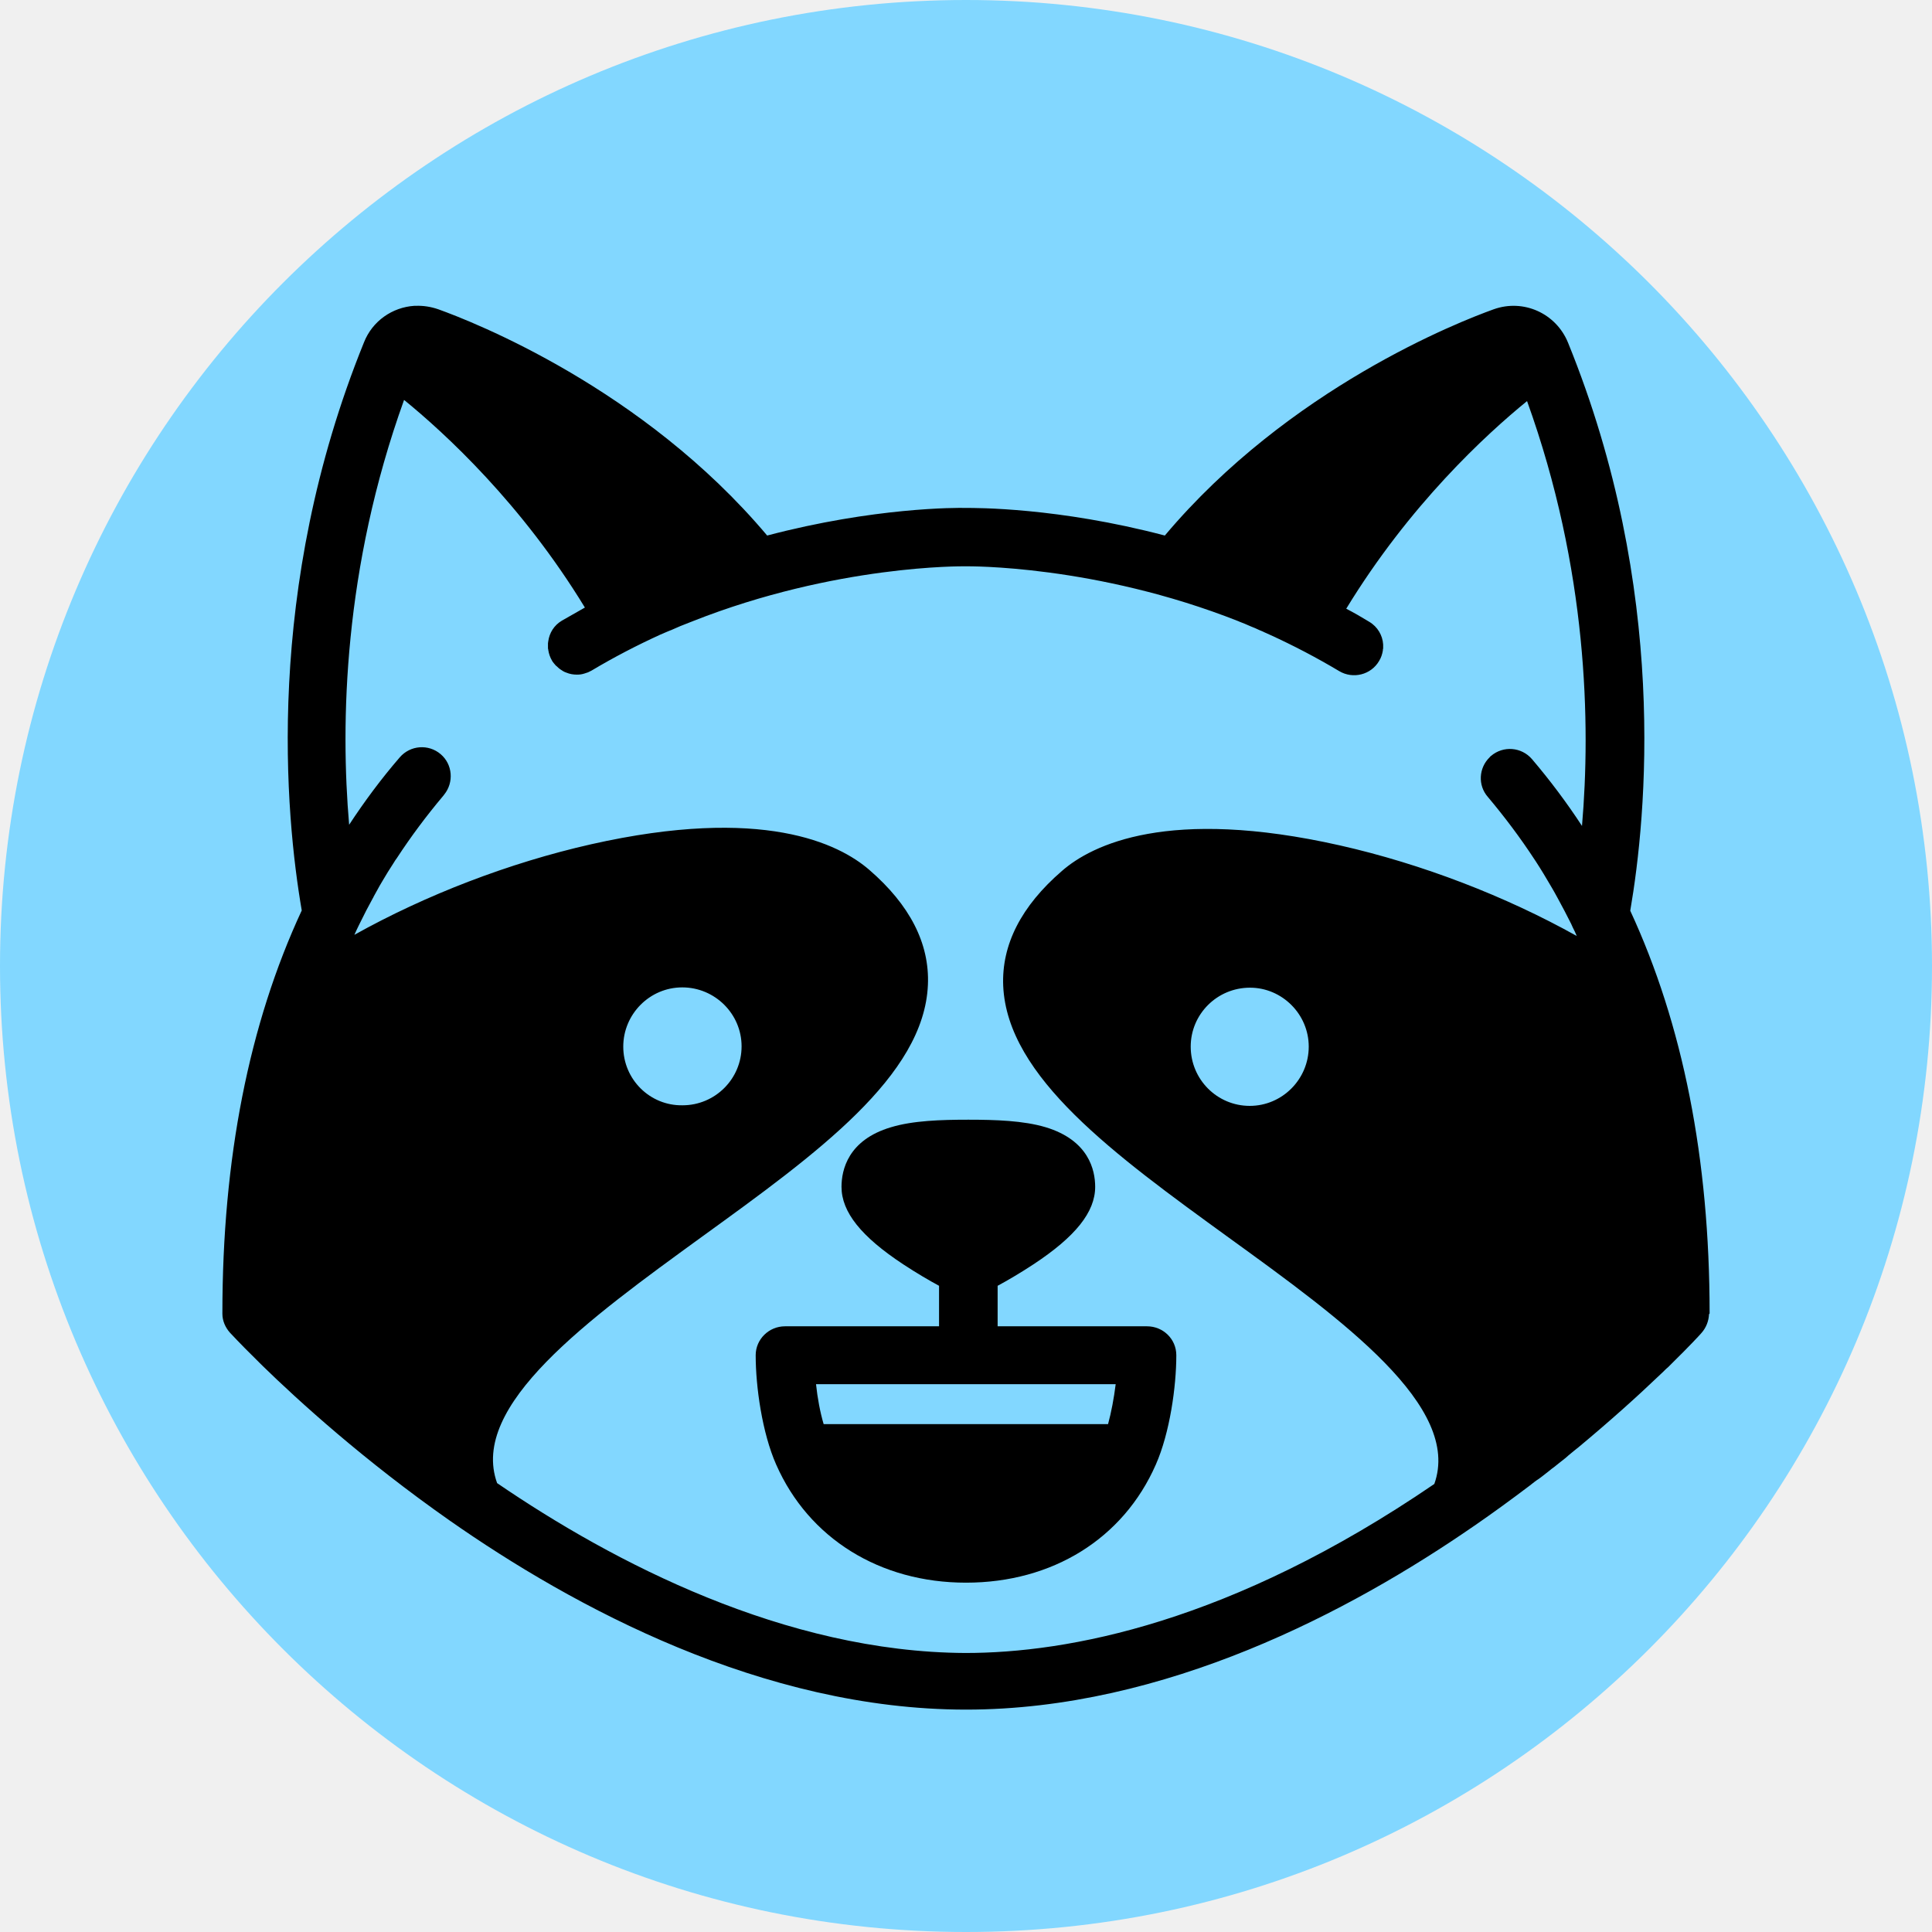
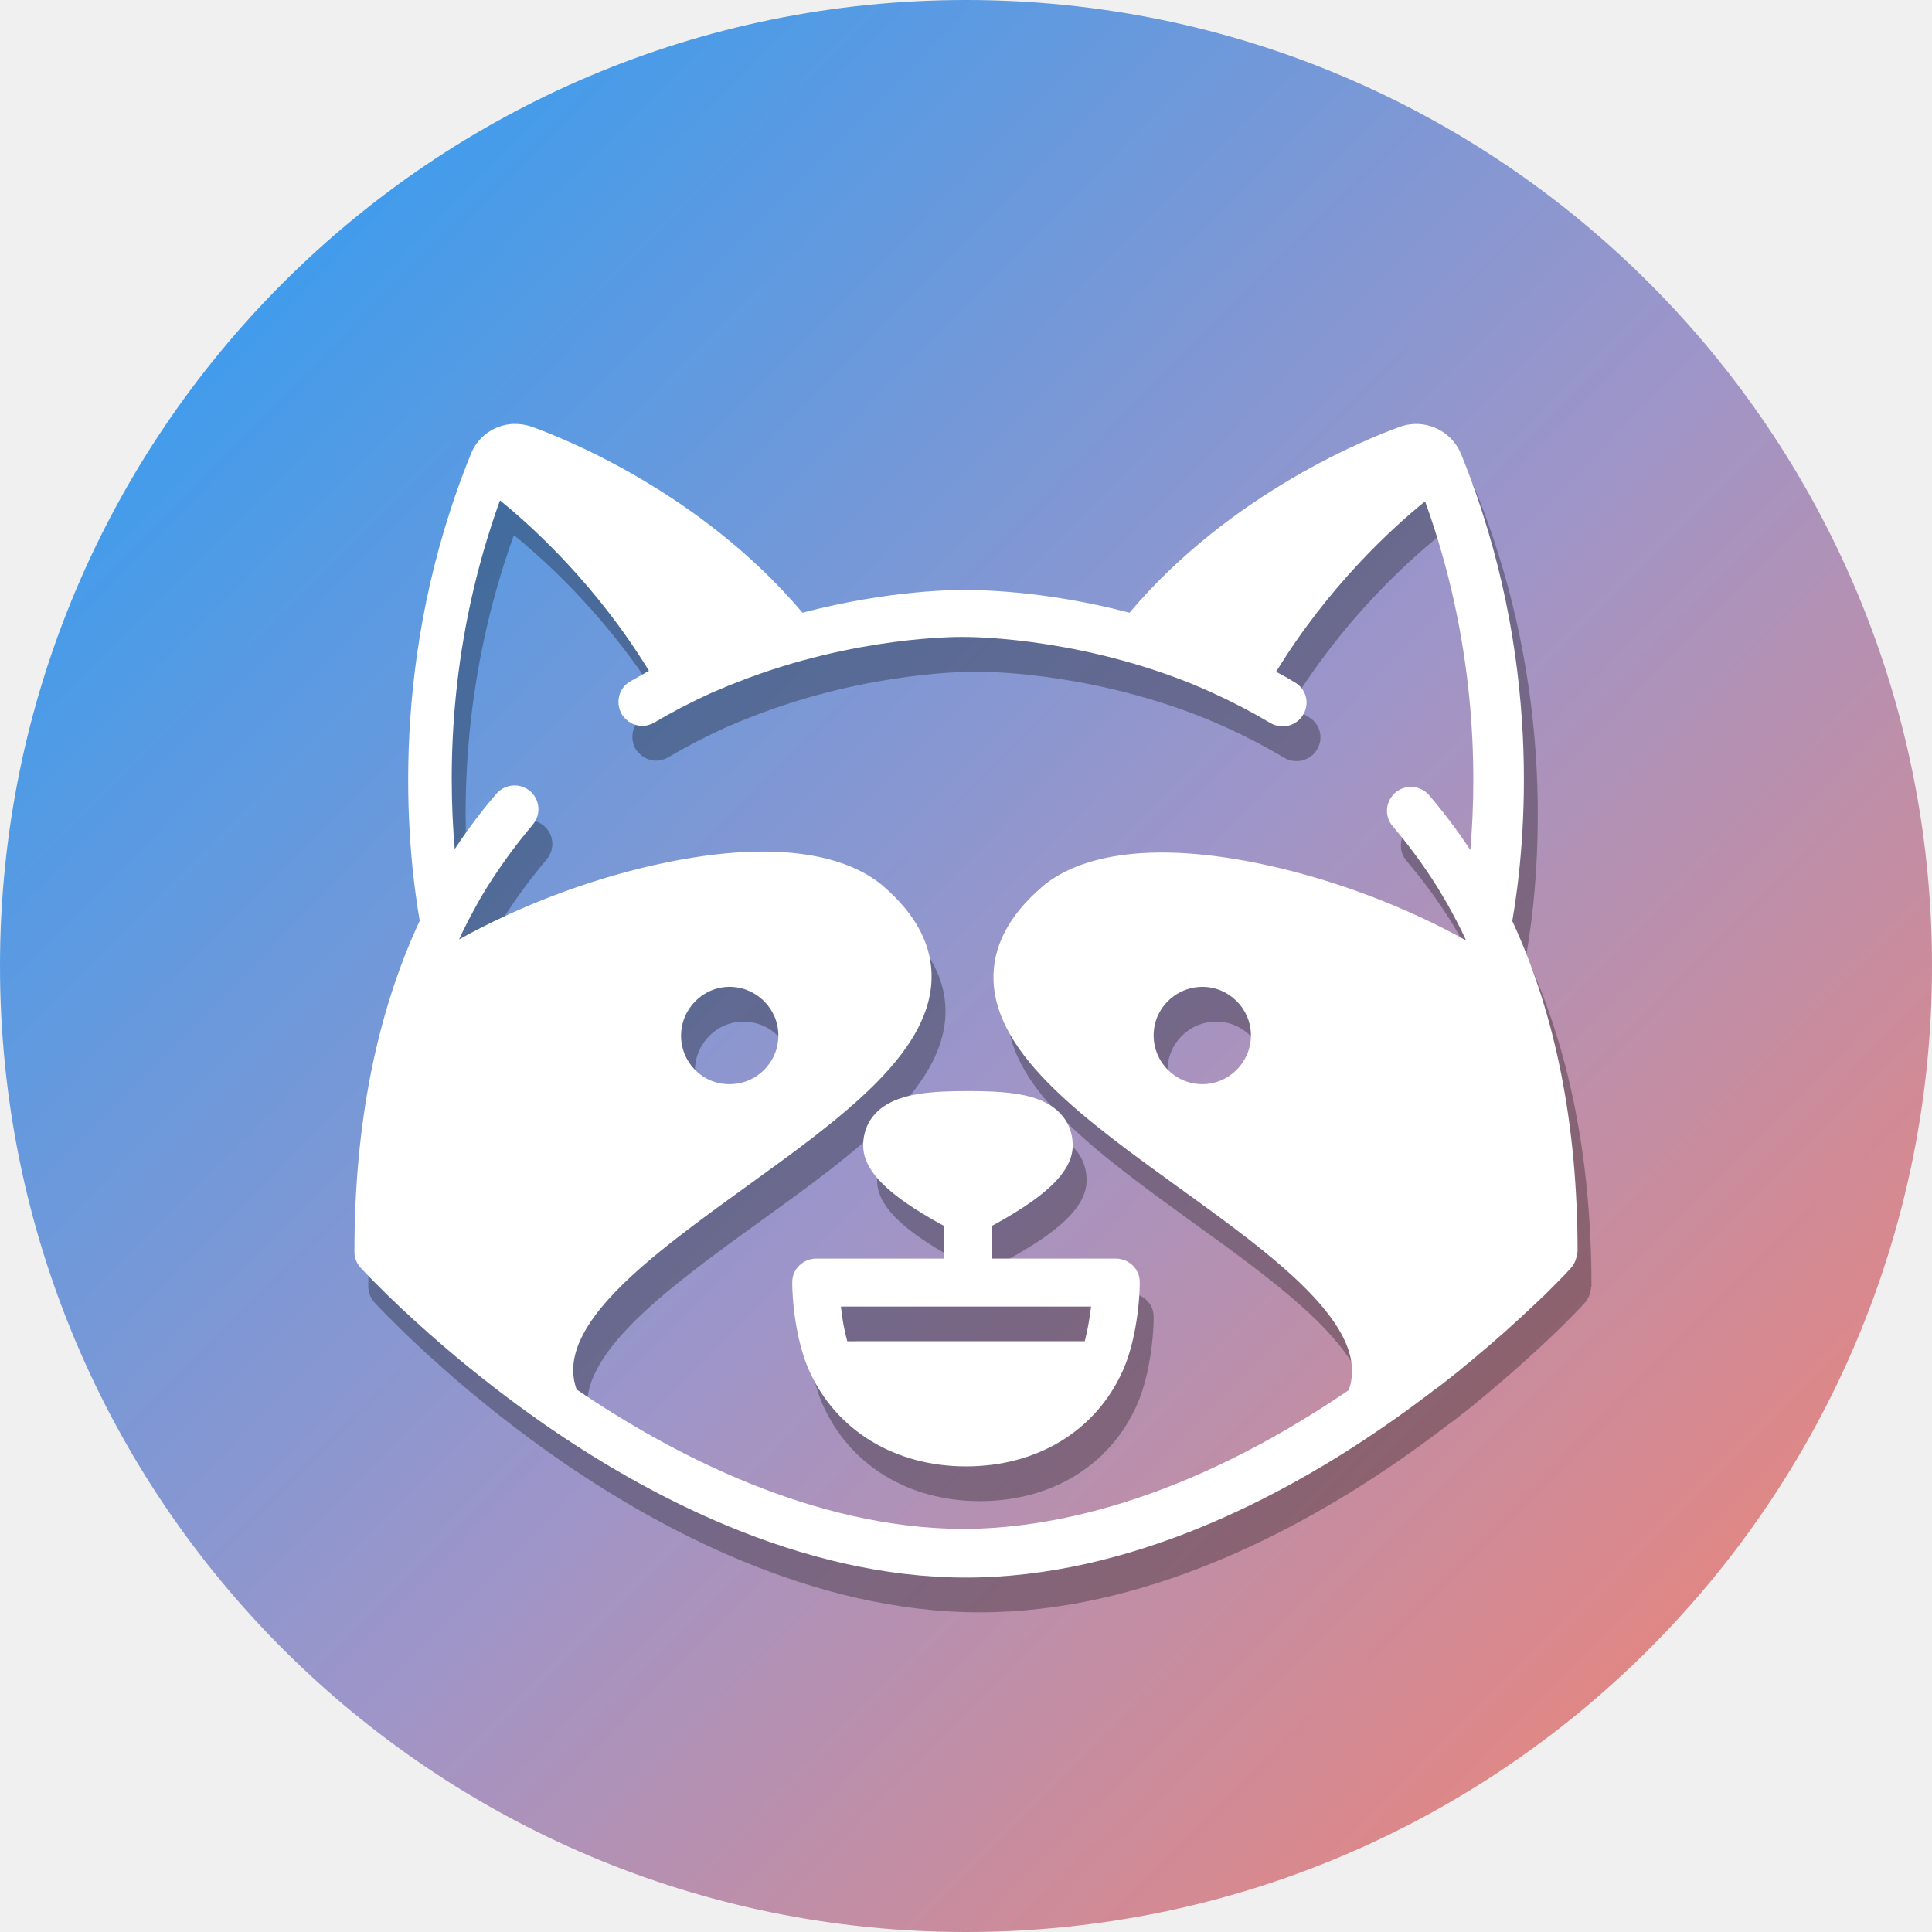
- <svg xmlns="http://www.w3.org/2000/svg" width="278px" height="278px" viewBox="0 0 278 278" version="1.1">
+ <svg xmlns="http://www.w3.org/2000/svg" xmlns:xlink="http://www.w3.org/1999/xlink" width="278px" height="278px" viewBox="0 0 278 278" version="1.1">
+   <defs>
+     <linearGradient x1="14.768%" y1="15.305%" x2="88.396%" y2="87.815%" id="linearGradient-1">
+       <stop stop-color="#429CEB" offset="0%" />
+       <stop stop-color="#9F95C8" offset="53.175%" />
+       <stop stop-color="#E68680" offset="100%" />
+     </linearGradient>
+     <path d="M176,119.127 C176,100.859 172.835,84.96 166.608,71.533 C168.535,60.339 171.149,33.589 159.246,4.366 C157.836,0.898 153.983,-0.853 150.439,0.417 C146.414,1.859 126.22,9.723 111.531,27.167 C98.871,23.836 89.135,23.905 88,23.905 C86.865,23.871 77.129,23.836 64.469,27.167 C49.78,9.723 29.586,1.859 25.561,0.417 C24.666,0.108 23.772,-0.029 22.877,0.005 C22.877,0.005 22.877,0.005 22.877,0.005 C22.808,0.005 22.774,0.005 22.705,0.005 C20.125,0.177 17.751,1.791 16.754,4.332 C16.754,4.332 16.754,4.332 16.754,4.332 C16.754,4.332 16.754,4.332 16.754,4.332 C16.754,4.332 16.754,4.332 16.754,4.332 C4.885,33.554 7.465,60.304 9.392,71.499 C3.131,84.96 0,100.893 0,119.127 C0,119.162 0,119.162 0,119.196 C0,120.02 0.344,120.81 0.894,121.428 C1.032,121.565 2.064,122.698 3.887,124.484 C3.922,124.518 3.956,124.553 3.991,124.587 C4.094,124.69 4.163,124.759 4.266,124.862 C4.403,124.999 4.507,125.102 4.644,125.24 C4.679,125.274 4.713,125.274 4.713,125.308 C9.013,129.498 16.754,136.537 26.902,143.645 C41.489,153.844 63.919,166 88,166 C111.565,166 133.514,154.359 148.1,144.298 C148.134,144.263 148.169,144.263 148.203,144.229 C150.439,142.684 152.607,141.104 154.602,139.593 C154.636,139.559 154.705,139.525 154.74,139.49 C155.084,139.216 155.428,138.941 155.806,138.7 C155.944,138.597 156.081,138.494 156.219,138.391 C156.494,138.185 156.735,137.979 157.01,137.773 C157.217,137.602 157.423,137.43 157.629,137.293 C157.801,137.155 157.973,137.018 158.145,136.881 C158.421,136.674 158.696,136.434 158.971,136.228 C159.074,136.125 159.177,136.056 159.281,135.953 C159.625,135.679 159.934,135.404 160.244,135.164 C160.278,135.129 160.347,135.095 160.382,135.061 C164.269,131.833 167.503,128.914 169.911,126.613 C169.911,126.613 169.911,126.613 169.911,126.613 C170.117,126.407 170.324,126.235 170.53,126.029 C170.565,125.995 170.633,125.926 170.668,125.892 C170.805,125.755 170.943,125.617 171.081,125.514 C171.184,125.411 171.287,125.308 171.356,125.24 C171.425,125.171 171.493,125.102 171.528,125.068 C173.661,122.973 174.899,121.634 175.037,121.462 C175.587,120.844 175.897,120.054 175.931,119.23 C176,119.196 176,119.162 176,119.127 Z M31.971,138.935 C28.663,129.777 42.721,119.625 56.333,109.781 C69.84,100.04 82.59,90.848 83.038,80.078 C83.244,75.208 80.901,70.646 76.077,66.496 C72.493,63.409 63.465,58.916 43.135,63.477 C33.383,65.673 23.494,69.48 15.052,74.179 C15.224,73.801 15.396,73.424 15.568,73.081 C15.603,72.978 15.672,72.91 15.706,72.807 C16.189,71.812 16.706,70.817 17.257,69.823 C17.291,69.788 17.326,69.72 17.326,69.686 C17.567,69.24 17.808,68.828 18.049,68.382 C18.153,68.176 18.291,68.005 18.394,67.799 C18.601,67.456 18.807,67.113 19.014,66.77 C19.255,66.393 19.497,66.016 19.738,65.638 C19.841,65.467 19.945,65.295 20.082,65.124 C21.771,62.551 23.597,60.116 25.596,57.749 C25.63,57.715 25.665,57.647 25.699,57.612 C26.871,56.172 26.698,54.045 25.286,52.845 C23.838,51.61 21.668,51.781 20.427,53.222 C18.256,55.726 16.258,58.401 14.431,61.179 C13.398,49.209 13.742,30.928 20.944,11 C25.802,14.944 34.865,23.245 42.377,35.524 C41.481,36.038 40.551,36.553 39.655,37.067 C38.724,37.616 38.173,38.508 38.035,39.502 C38.035,39.502 38.035,39.502 38.035,39.502 C38.035,39.571 38.001,39.674 38.001,39.743 C38.001,39.777 38.001,39.811 38.001,39.811 C38.001,39.88 38.001,39.914 38.001,39.983 C38.001,40.051 38.001,40.086 38.001,40.154 C38.001,40.188 38.001,40.223 38.001,40.257 C38.001,40.326 38.001,40.429 38.035,40.497 C38.035,40.497 38.035,40.497 38.035,40.531 C38.104,40.977 38.242,41.389 38.483,41.8 C38.552,41.938 38.655,42.041 38.759,42.178 C38.759,42.178 38.793,42.212 38.793,42.212 C38.862,42.315 38.966,42.418 39.069,42.486 C39.069,42.486 39.103,42.521 39.103,42.521 C39.31,42.727 39.551,42.898 39.793,43.035 C39.793,43.035 39.793,43.035 39.793,43.035 C39.93,43.104 40.034,43.172 40.172,43.207 C40.172,43.207 40.172,43.207 40.172,43.207 C40.585,43.378 40.999,43.447 41.447,43.447 C41.447,43.447 41.447,43.447 41.447,43.447 C41.447,43.447 41.447,43.447 41.447,43.447 C41.757,43.447 42.032,43.413 42.342,43.31 C42.342,43.31 42.342,43.31 42.342,43.31 C42.48,43.275 42.618,43.207 42.756,43.172 C42.756,43.172 42.756,43.172 42.756,43.172 C42.894,43.104 43.032,43.035 43.169,42.967 C45.823,41.389 48.545,39.983 51.336,38.714 C51.577,38.611 51.818,38.508 52.06,38.405 C52.198,38.336 52.335,38.302 52.473,38.233 C52.508,38.233 52.542,38.199 52.577,38.199 C52.956,38.028 53.3,37.89 53.679,37.719 C54.127,37.547 54.541,37.376 54.989,37.204 C55.058,37.17 55.126,37.17 55.161,37.136 C72.149,30.448 87.242,30.653 87.414,30.653 C87.448,30.653 87.517,30.653 87.552,30.653 C87.724,30.653 102.851,30.448 119.839,37.136 C119.874,37.136 119.908,37.17 119.908,37.17 C120.39,37.342 120.838,37.547 121.321,37.753 C121.665,37.89 122.01,38.028 122.355,38.199 C122.423,38.233 122.458,38.233 122.527,38.268 C122.665,38.336 122.802,38.371 122.906,38.439 C123.147,38.542 123.354,38.645 123.595,38.748 C126.386,40.017 129.143,41.457 131.796,43.035 C133.416,43.996 135.552,43.481 136.517,41.835 C136.758,41.457 136.896,41.012 136.965,40.6 C136.965,40.6 136.965,40.566 136.965,40.566 C136.965,40.497 136.965,40.429 136.999,40.36 C136.999,40.326 136.999,40.291 136.999,40.257 C136.999,40.223 136.999,40.154 136.999,40.12 C136.999,40.051 136.999,39.983 136.999,39.948 C136.999,39.914 136.999,39.914 136.999,39.88 C136.93,38.816 136.345,37.787 135.345,37.204 C134.449,36.656 133.553,36.141 132.623,35.661 C140.135,23.382 149.198,15.082 154.056,11.137 C161.258,31.031 161.602,49.346 160.569,61.317 C158.742,58.538 156.778,55.932 154.642,53.428 C153.401,51.987 151.231,51.816 149.783,53.051 C149.714,53.085 149.68,53.153 149.611,53.222 C148.336,54.457 148.198,56.515 149.404,57.887 C151.403,60.253 153.264,62.723 154.952,65.295 C154.986,65.364 155.055,65.432 155.09,65.501 C155.4,65.981 155.71,66.461 156.02,66.976 C156.193,67.285 156.399,67.593 156.572,67.902 C156.709,68.142 156.882,68.416 157.02,68.657 C157.226,69.034 157.467,69.411 157.674,69.823 C157.743,69.96 157.847,70.131 157.915,70.269 C158.329,71.023 158.708,71.743 159.087,72.498 C159.225,72.772 159.363,73.013 159.466,73.287 C159.638,73.63 159.811,73.973 159.948,74.316 C151.506,69.617 141.617,65.81 131.865,63.615 C111.535,59.053 102.472,63.546 98.923,66.633 C94.099,70.783 91.756,75.345 91.962,80.215 C92.445,90.985 105.194,100.177 118.667,109.918 C132.279,119.728 146.337,129.914 143.064,139.038 C118.874,155.502 99.543,159 87.483,159 C66.084,158.897 45.719,148.299 31.971,138.935 Z M47,88.034 C47,84.172 50.13,81 53.983,81 C57.835,81 61,84.138 61,87.999 C61,87.999 61,87.999 61,87.999 C61,91.861 57.87,94.999 54.017,94.999 C50.165,95.068 47,91.93 47,88.034 Z M129,87.983 C129,87.983 129,87.983 129,87.983 C129,91.835 125.862,95 122,95 C122,95 122,95 122,95 C118.138,95 115,91.87 115,87.983 C115,84.13 118.138,81 122.034,81 C125.828,81 129,84.13 129,87.983 Z" id="path-2" />
+     <filter x="-1.4%" y="-1.5%" width="104.0%" height="106.0%" filterUnits="objectBoundingBox" id="filter-3">
+       <feOffset dx="2" dy="5" in="SourceAlpha" result="shadowOffsetOuter1" />
+       <feColorMatrix values="0 0 0 0 0   0 0 0 0 0   0 0 0 0 0  0 0 0 0.299 0" type="matrix" in="shadowOffsetOuter1" />
+     </filter>
+     <path d="M109.518,120.097 L91.76,120.097 L91.76,115.373 C92.909,114.765 94.442,113.888 96.008,112.875 C101.022,109.635 103.355,106.766 103.355,103.83 C103.355,101.873 102.589,98.396 97.471,96.877 C94.825,96.101 91.482,96 88.279,96 C85.04,96 81.698,96.101 79.086,96.877 C73.968,98.362 73.202,101.873 73.202,103.83 C73.202,106.766 75.535,109.635 80.549,112.875 C82.116,113.888 83.648,114.765 84.797,115.373 L84.797,120.097 L66.482,120.097 C64.567,120.097 63,121.616 63,123.472 C63,127.151 63.766,132.518 65.437,136.23 C65.437,136.23 65.437,136.23 65.437,136.23 C69.302,144.836 77.763,150 88,150 C98.272,150 106.698,144.87 110.563,136.23 C110.563,136.23 110.563,136.23 110.563,136.23 C112.234,132.518 113,127.118 113,123.472 C113,121.582 111.433,120.097 109.518,120.097 Z M106,127 C105.789,128.775 105.472,130.514 105.085,132 L70.915,132 C70.493,130.514 70.176,128.739 70,127 L106,127 Z" id="path-4" />
+     <filter x="-5.0%" y="-4.6%" width="114.0%" height="118.5%" filterUnits="objectBoundingBox" id="filter-5">
+       <feOffset dx="2" dy="5" in="SourceAlpha" result="shadowOffsetOuter1" />
+       <feColorMatrix values="0 0 0 0 0   0 0 0 0 0   0 0 0 0 0  0 0 0 0.299 0" type="matrix" in="shadowOffsetOuter1" />
+     </filter>
+   </defs>
  <g id="Page-1" stroke="none" stroke-width="1" fill="none" fill-rule="evenodd">
    <g id="noun_Happy_1779220">
-       <circle id="Oval" fill="#82D7FF" cx="139" cy="139" r="139" />
-       <g id="Group" transform="translate(32, 44)" fill="#000000" fill-rule="nonzero">
-         <path d="M214,144.962 C214,122.732 210.152,103.385 202.581,87.047 C204.923,73.424 208.102,40.873 193.629,5.313 C191.914,1.093 187.229,-1.038 182.921,0.508 C178.027,2.263 153.473,11.832 135.611,33.059 C120.218,29.006 108.38,29.089 107,29.089 C105.62,29.048 93.782,29.006 78.389,33.059 C60.527,11.832 35.973,2.263 31.079,0.508 C29.992,0.132 28.904,-0.036 27.817,0.006 C27.817,0.006 27.817,0.006 27.817,0.006 C27.733,0.006 27.691,0.006 27.608,0.006 C24.47,0.215 21.584,2.179 20.371,5.271 C20.371,5.271 20.371,5.271 20.371,5.271 C20.371,5.271 20.371,5.271 20.371,5.271 C20.371,5.271 20.371,5.271 20.371,5.271 C5.94,40.831 9.077,73.383 11.419,87.005 C3.806,103.385 0,122.774 0,144.962 C0,145.004 0,145.004 0,145.046 C0,146.048 0.418,147.01 1.088,147.762 C1.255,147.929 2.51,149.308 4.727,151.481 C4.769,151.522 4.81,151.564 4.852,151.606 C4.978,151.731 5.061,151.815 5.187,151.94 C5.354,152.107 5.48,152.233 5.647,152.4 C5.689,152.442 5.731,152.442 5.731,152.484 C10.959,157.581 20.371,166.148 32.711,174.797 C50.446,187.208 77.719,202 107,202 C135.653,202 162.34,187.835 180.076,175.591 C180.118,175.549 180.16,175.549 180.202,175.508 C182.921,173.627 185.556,171.705 187.982,169.867 C188.024,169.825 188.108,169.783 188.149,169.741 C188.568,169.407 188.986,169.073 189.446,168.78 C189.613,168.655 189.781,168.529 189.948,168.404 C190.283,168.153 190.575,167.903 190.91,167.652 C191.161,167.443 191.412,167.234 191.663,167.067 C191.872,166.9 192.081,166.733 192.29,166.565 C192.625,166.315 192.96,166.022 193.294,165.772 C193.42,165.646 193.545,165.563 193.671,165.437 C194.089,165.103 194.466,164.769 194.842,164.476 C194.884,164.434 194.968,164.393 195.009,164.351 C199.736,160.423 203.668,156.871 206.596,154.071 C206.596,154.071 206.596,154.071 206.596,154.071 C206.847,153.821 207.098,153.612 207.349,153.361 C207.391,153.319 207.475,153.236 207.516,153.194 C207.684,153.027 207.851,152.86 208.018,152.734 C208.144,152.609 208.269,152.484 208.353,152.4 C208.437,152.316 208.52,152.233 208.562,152.191 C211.156,149.642 212.661,148.012 212.829,147.804 C213.498,147.051 213.875,146.09 213.916,145.087 C214,145.046 214,145.004 214,144.962 Z M39.529,169.407 C35.513,158.25 52.58,145.881 69.102,133.889 C85.5,122.022 100.977,110.823 101.52,97.702 C101.771,91.768 98.927,86.211 93.071,81.155 C88.72,77.394 77.761,71.92 53.082,77.478 C41.244,80.152 29.239,84.79 18.991,90.515 C19.2,90.055 19.409,89.596 19.618,89.178 C19.66,89.052 19.744,88.969 19.785,88.843 C20.371,87.632 20.998,86.42 21.668,85.208 C21.71,85.166 21.751,85.083 21.751,85.041 C22.044,84.498 22.337,83.996 22.63,83.453 C22.755,83.202 22.923,82.993 23.048,82.743 C23.299,82.325 23.55,81.907 23.801,81.489 C24.094,81.029 24.387,80.57 24.679,80.11 C24.805,79.901 24.93,79.692 25.098,79.483 C27.147,76.349 29.364,73.383 31.79,70.499 C31.832,70.458 31.874,70.374 31.916,70.332 C33.338,68.577 33.129,65.986 31.414,64.524 C29.657,63.02 27.022,63.229 25.516,64.984 C22.881,68.034 20.455,71.293 18.238,74.678 C16.983,60.095 17.401,37.823 26.143,13.545 C32.041,18.35 43.043,28.463 52.161,43.422 C51.074,44.049 49.944,44.676 48.857,45.302 C47.728,45.971 47.058,47.057 46.891,48.269 C46.891,48.269 46.891,48.269 46.891,48.269 C46.891,48.353 46.849,48.478 46.849,48.562 C46.849,48.603 46.849,48.645 46.849,48.645 C46.849,48.729 46.849,48.771 46.849,48.854 C46.849,48.938 46.849,48.98 46.849,49.063 C46.849,49.105 46.849,49.147 46.849,49.188 C46.849,49.272 46.849,49.397 46.891,49.481 C46.891,49.481 46.891,49.481 46.891,49.523 C46.975,50.066 47.142,50.567 47.435,51.069 C47.518,51.236 47.644,51.361 47.769,51.528 C47.769,51.528 47.811,51.57 47.811,51.57 C47.895,51.696 48.02,51.821 48.146,51.905 C48.146,51.905 48.188,51.946 48.188,51.946 C48.439,52.197 48.731,52.406 49.024,52.573 C49.024,52.573 49.024,52.573 49.024,52.573 C49.192,52.657 49.317,52.74 49.484,52.782 C49.484,52.782 49.484,52.782 49.484,52.782 C49.986,52.991 50.488,53.075 51.032,53.075 C51.032,53.075 51.032,53.075 51.032,53.075 C51.032,53.075 51.032,53.075 51.032,53.075 C51.409,53.075 51.743,53.033 52.12,52.907 C52.12,52.907 52.12,52.907 52.12,52.907 C52.287,52.866 52.454,52.782 52.622,52.74 C52.622,52.74 52.622,52.74 52.622,52.74 C52.789,52.657 52.956,52.573 53.124,52.49 C56.344,50.567 59.649,48.854 63.037,47.308 C63.33,47.183 63.623,47.057 63.916,46.932 C64.083,46.848 64.25,46.807 64.418,46.723 C64.459,46.723 64.501,46.681 64.543,46.681 C65.003,46.472 65.421,46.305 65.882,46.096 C66.425,45.887 66.927,45.678 67.471,45.469 C67.555,45.428 67.638,45.428 67.68,45.386 C88.302,37.238 106.624,37.488 106.833,37.488 C106.875,37.488 106.958,37.488 107,37.488 C107.209,37.488 125.572,37.238 146.194,45.386 C146.236,45.386 146.278,45.428 146.278,45.428 C146.864,45.637 147.407,45.887 147.993,46.138 C148.411,46.305 148.83,46.472 149.248,46.681 C149.332,46.723 149.373,46.723 149.457,46.765 C149.624,46.848 149.792,46.89 149.917,46.974 C150.21,47.099 150.461,47.224 150.754,47.35 C154.142,48.896 157.488,50.651 160.709,52.573 C162.675,53.743 165.269,53.116 166.44,51.111 C166.733,50.651 166.9,50.108 166.984,49.606 C166.984,49.606 166.984,49.565 166.984,49.565 C166.984,49.481 166.984,49.397 167.025,49.314 C167.025,49.272 167.025,49.23 167.025,49.188 C167.025,49.147 167.025,49.063 167.025,49.021 C167.025,48.938 167.025,48.854 167.025,48.812 C167.025,48.771 167.025,48.771 167.025,48.729 C166.942,47.433 166.231,46.18 165.018,45.469 C163.93,44.801 162.842,44.174 161.713,43.589 C170.832,28.63 181.833,18.517 187.731,13.712 C196.473,37.948 196.892,60.262 195.637,74.845 C193.42,71.46 191.036,68.285 188.442,65.234 C186.936,63.479 184.301,63.27 182.544,64.775 C182.461,64.816 182.419,64.9 182.335,64.984 C180.787,66.488 180.62,68.995 182.084,70.666 C184.51,73.55 186.769,76.558 188.819,79.692 C188.86,79.776 188.944,79.859 188.986,79.943 C189.362,80.528 189.739,81.113 190.115,81.74 C190.324,82.116 190.575,82.492 190.785,82.868 C190.952,83.16 191.161,83.495 191.328,83.787 C191.579,84.247 191.872,84.707 192.123,85.208 C192.207,85.375 192.332,85.584 192.416,85.751 C192.918,86.671 193.378,87.548 193.838,88.467 C194.005,88.802 194.173,89.094 194.298,89.428 C194.507,89.846 194.717,90.264 194.884,90.682 C184.636,84.957 172.631,80.319 160.793,77.645 C136.113,72.087 125.112,77.561 120.804,81.322 C114.948,86.378 112.103,91.936 112.354,97.869 C112.94,110.99 128.417,122.189 144.772,134.056 C161.295,146.007 178.361,158.417 174.387,169.532 C145.023,189.59 121.557,193.852 106.916,193.852 C80.94,193.726 56.219,180.814 39.529,169.407 Z M57.683,106.602 C57.683,101.922 61.489,98.078 66.174,98.078 C70.859,98.078 74.708,101.881 74.708,106.561 C74.708,106.561 74.708,106.561 74.708,106.561 C74.708,111.241 70.901,115.043 66.216,115.043 C61.531,115.127 57.683,111.324 57.683,106.602 Z M156.317,106.602 C156.317,106.602 156.317,106.602 156.317,106.602 C156.317,111.283 152.511,115.127 147.826,115.127 C147.826,115.127 147.826,115.127 147.826,115.127 C143.141,115.127 139.334,111.324 139.334,106.602 C139.334,101.922 143.141,98.12 147.867,98.12 C152.469,98.12 156.317,101.922 156.317,106.602 Z" id="Shape" />
-         <path d="M133.048,146.845 L111.552,146.845 L111.552,141.016 C112.943,140.266 114.797,139.184 116.694,137.935 C122.764,133.938 125.587,130.399 125.587,126.776 C125.587,124.362 124.66,120.073 118.464,118.2 C115.261,117.242 111.215,117.117 107.337,117.117 C103.417,117.117 99.371,117.242 96.21,118.2 C90.014,120.032 89.087,124.362 89.087,126.776 C89.087,130.399 91.911,133.938 97.98,137.935 C99.877,139.184 101.731,140.266 103.122,141.016 L103.122,146.845 L80.952,146.845 C78.634,146.845 76.737,148.718 76.737,151.008 C76.737,155.547 77.665,162.167 79.688,166.747 C79.688,166.747 79.688,166.747 79.688,166.747 C84.366,177.364 94.608,183.734 107,183.734 C119.434,183.734 129.634,177.405 134.312,166.747 C134.312,166.747 134.312,166.747 134.312,166.747 C136.335,162.167 137.263,155.505 137.263,151.008 C137.263,148.677 135.366,146.845 133.048,146.845 Z M128.538,155.172 C128.285,157.212 127.906,159.211 127.442,160.918 L86.516,160.918 C86.01,159.211 85.631,157.171 85.42,155.172 L128.538,155.172 Z" id="Shape" />
+       <circle id="Oval" fill="url(#linearGradient-1)" cx="139" cy="139" r="139" />
+       <g id="Group" transform="translate(51, 61)" fill-rule="nonzero">
+         <g id="Shape">
+           <use fill="black" fill-opacity="1" filter="url(#filter-3)" xlink:href="#path-2" />
+           <use fill="#FFFFFF" xlink:href="#path-2" />
+         </g>
+         <g id="Shape">
+           <use fill="black" fill-opacity="1" filter="url(#filter-5)" xlink:href="#path-4" />
+           <use fill="#FFFFFF" xlink:href="#path-4" />
+         </g>
      </g>
    </g>
  </g>
</svg>
